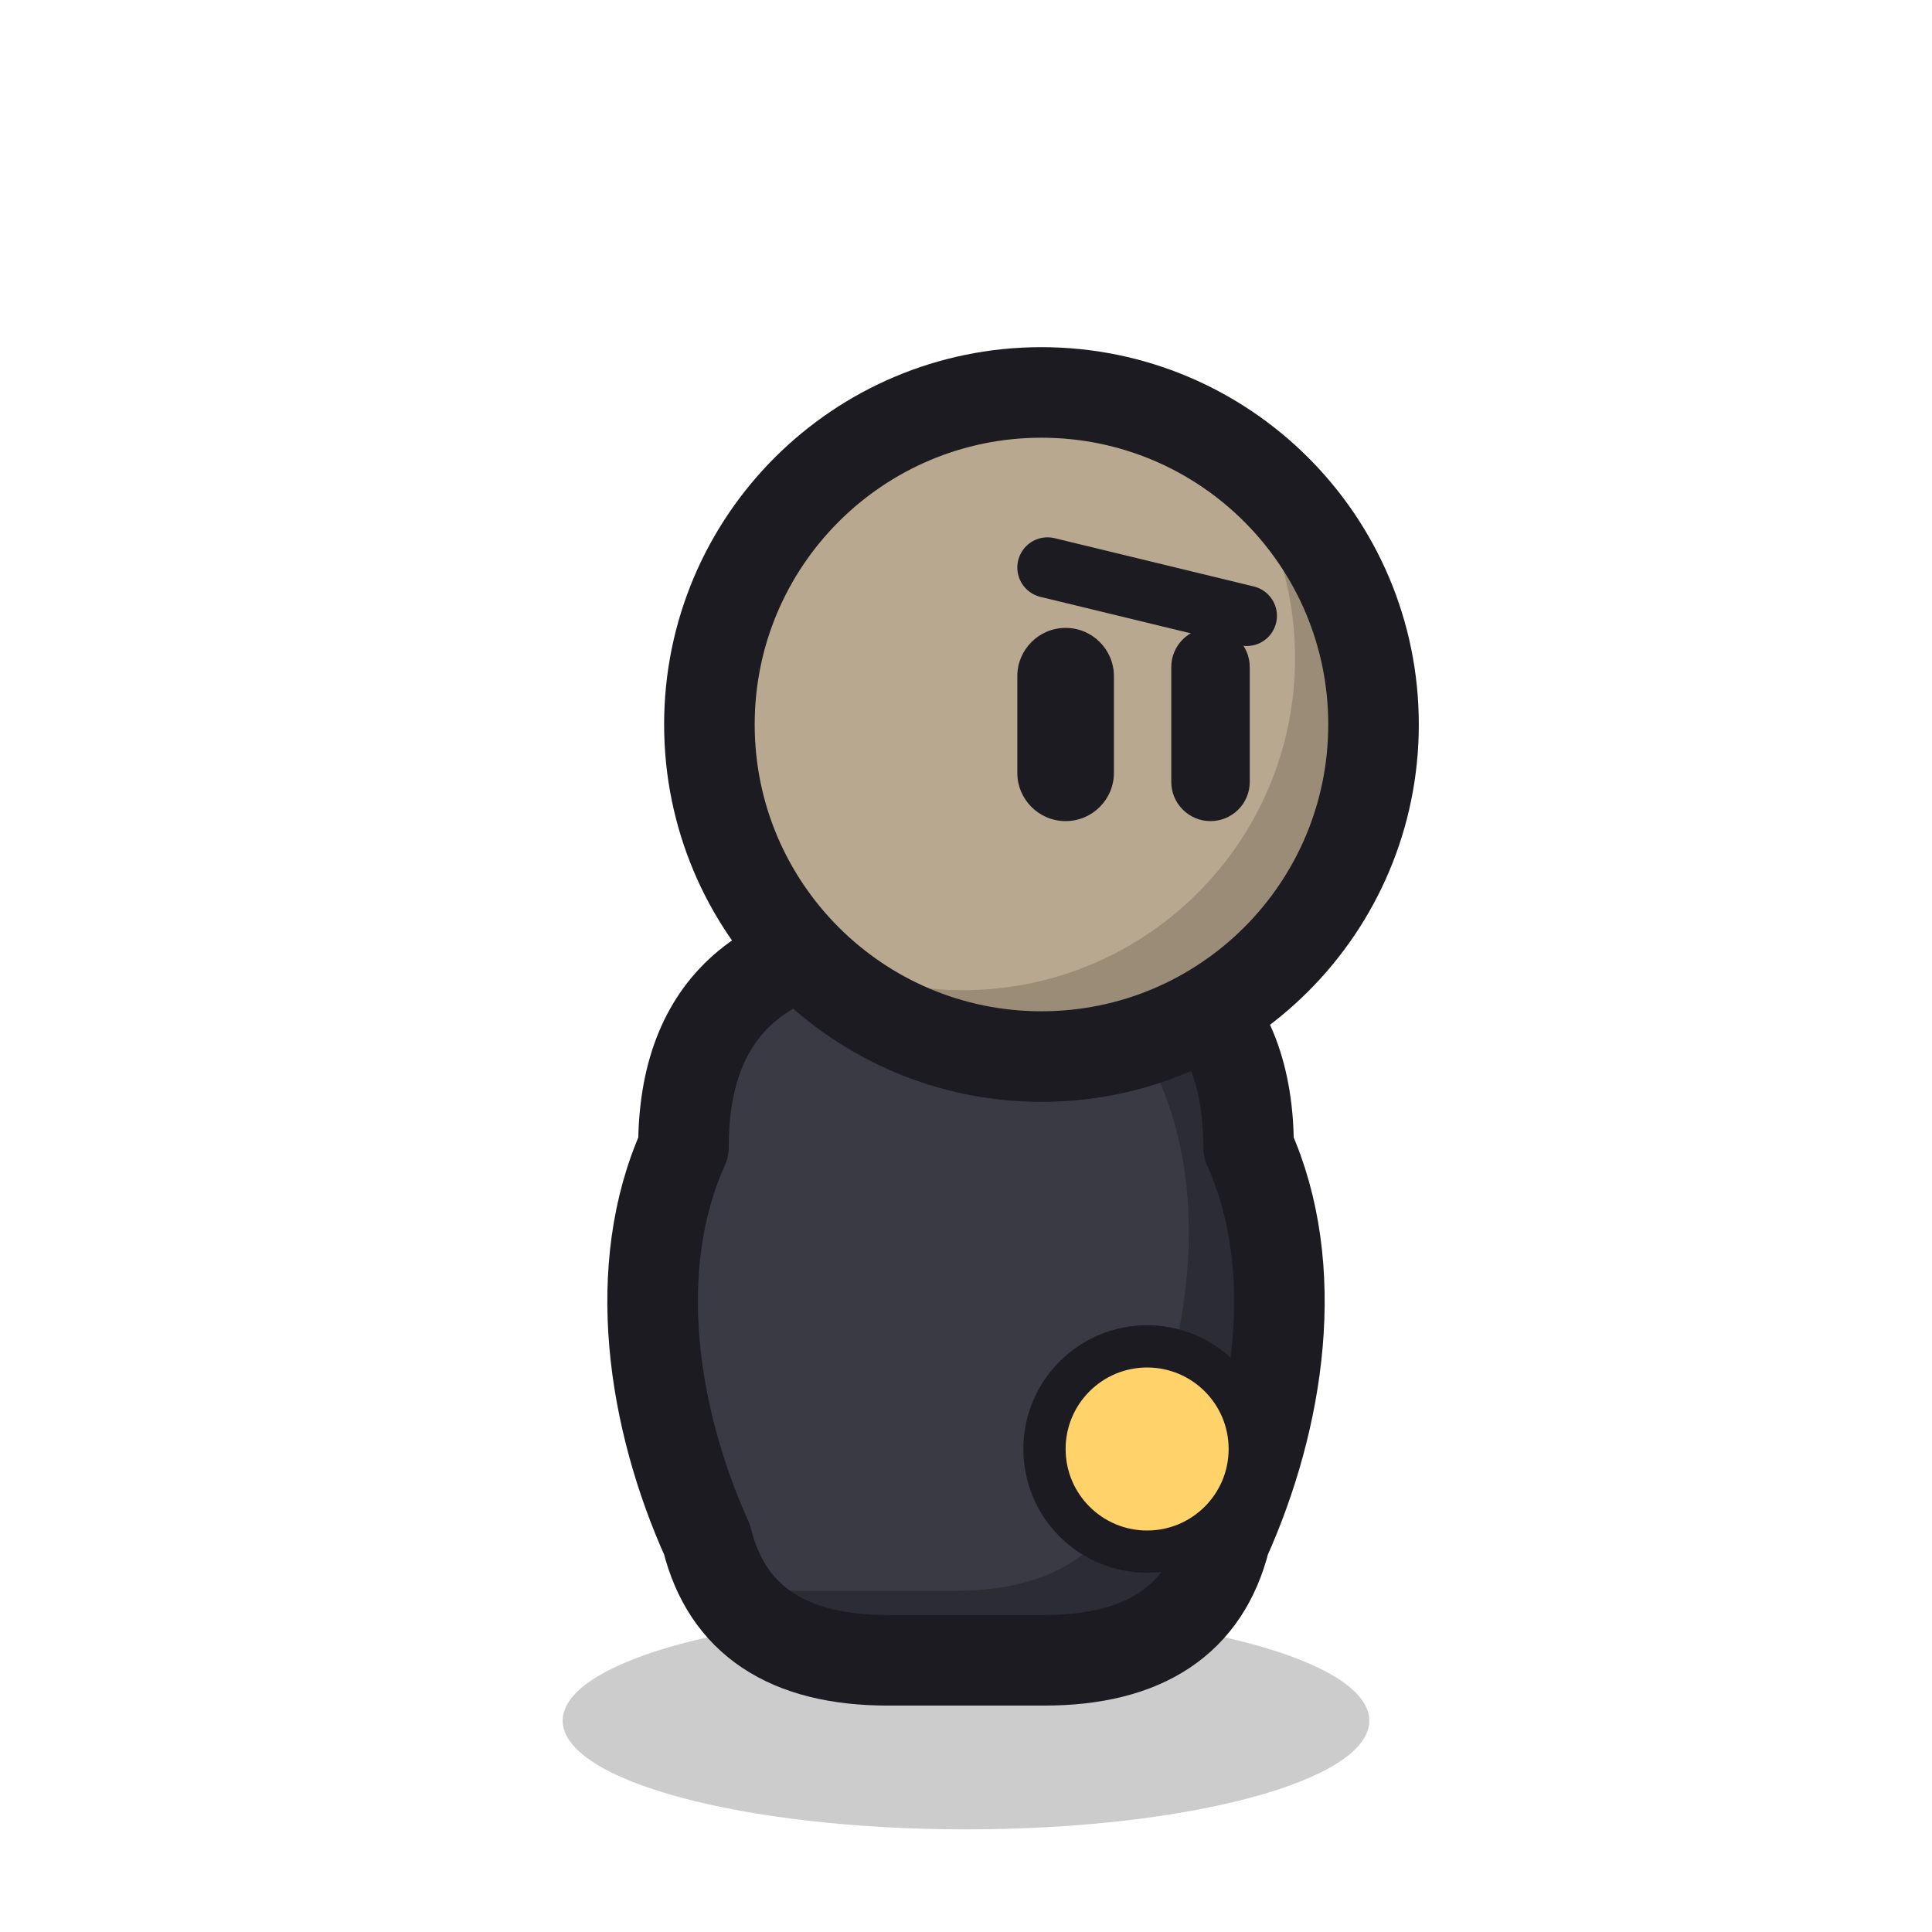
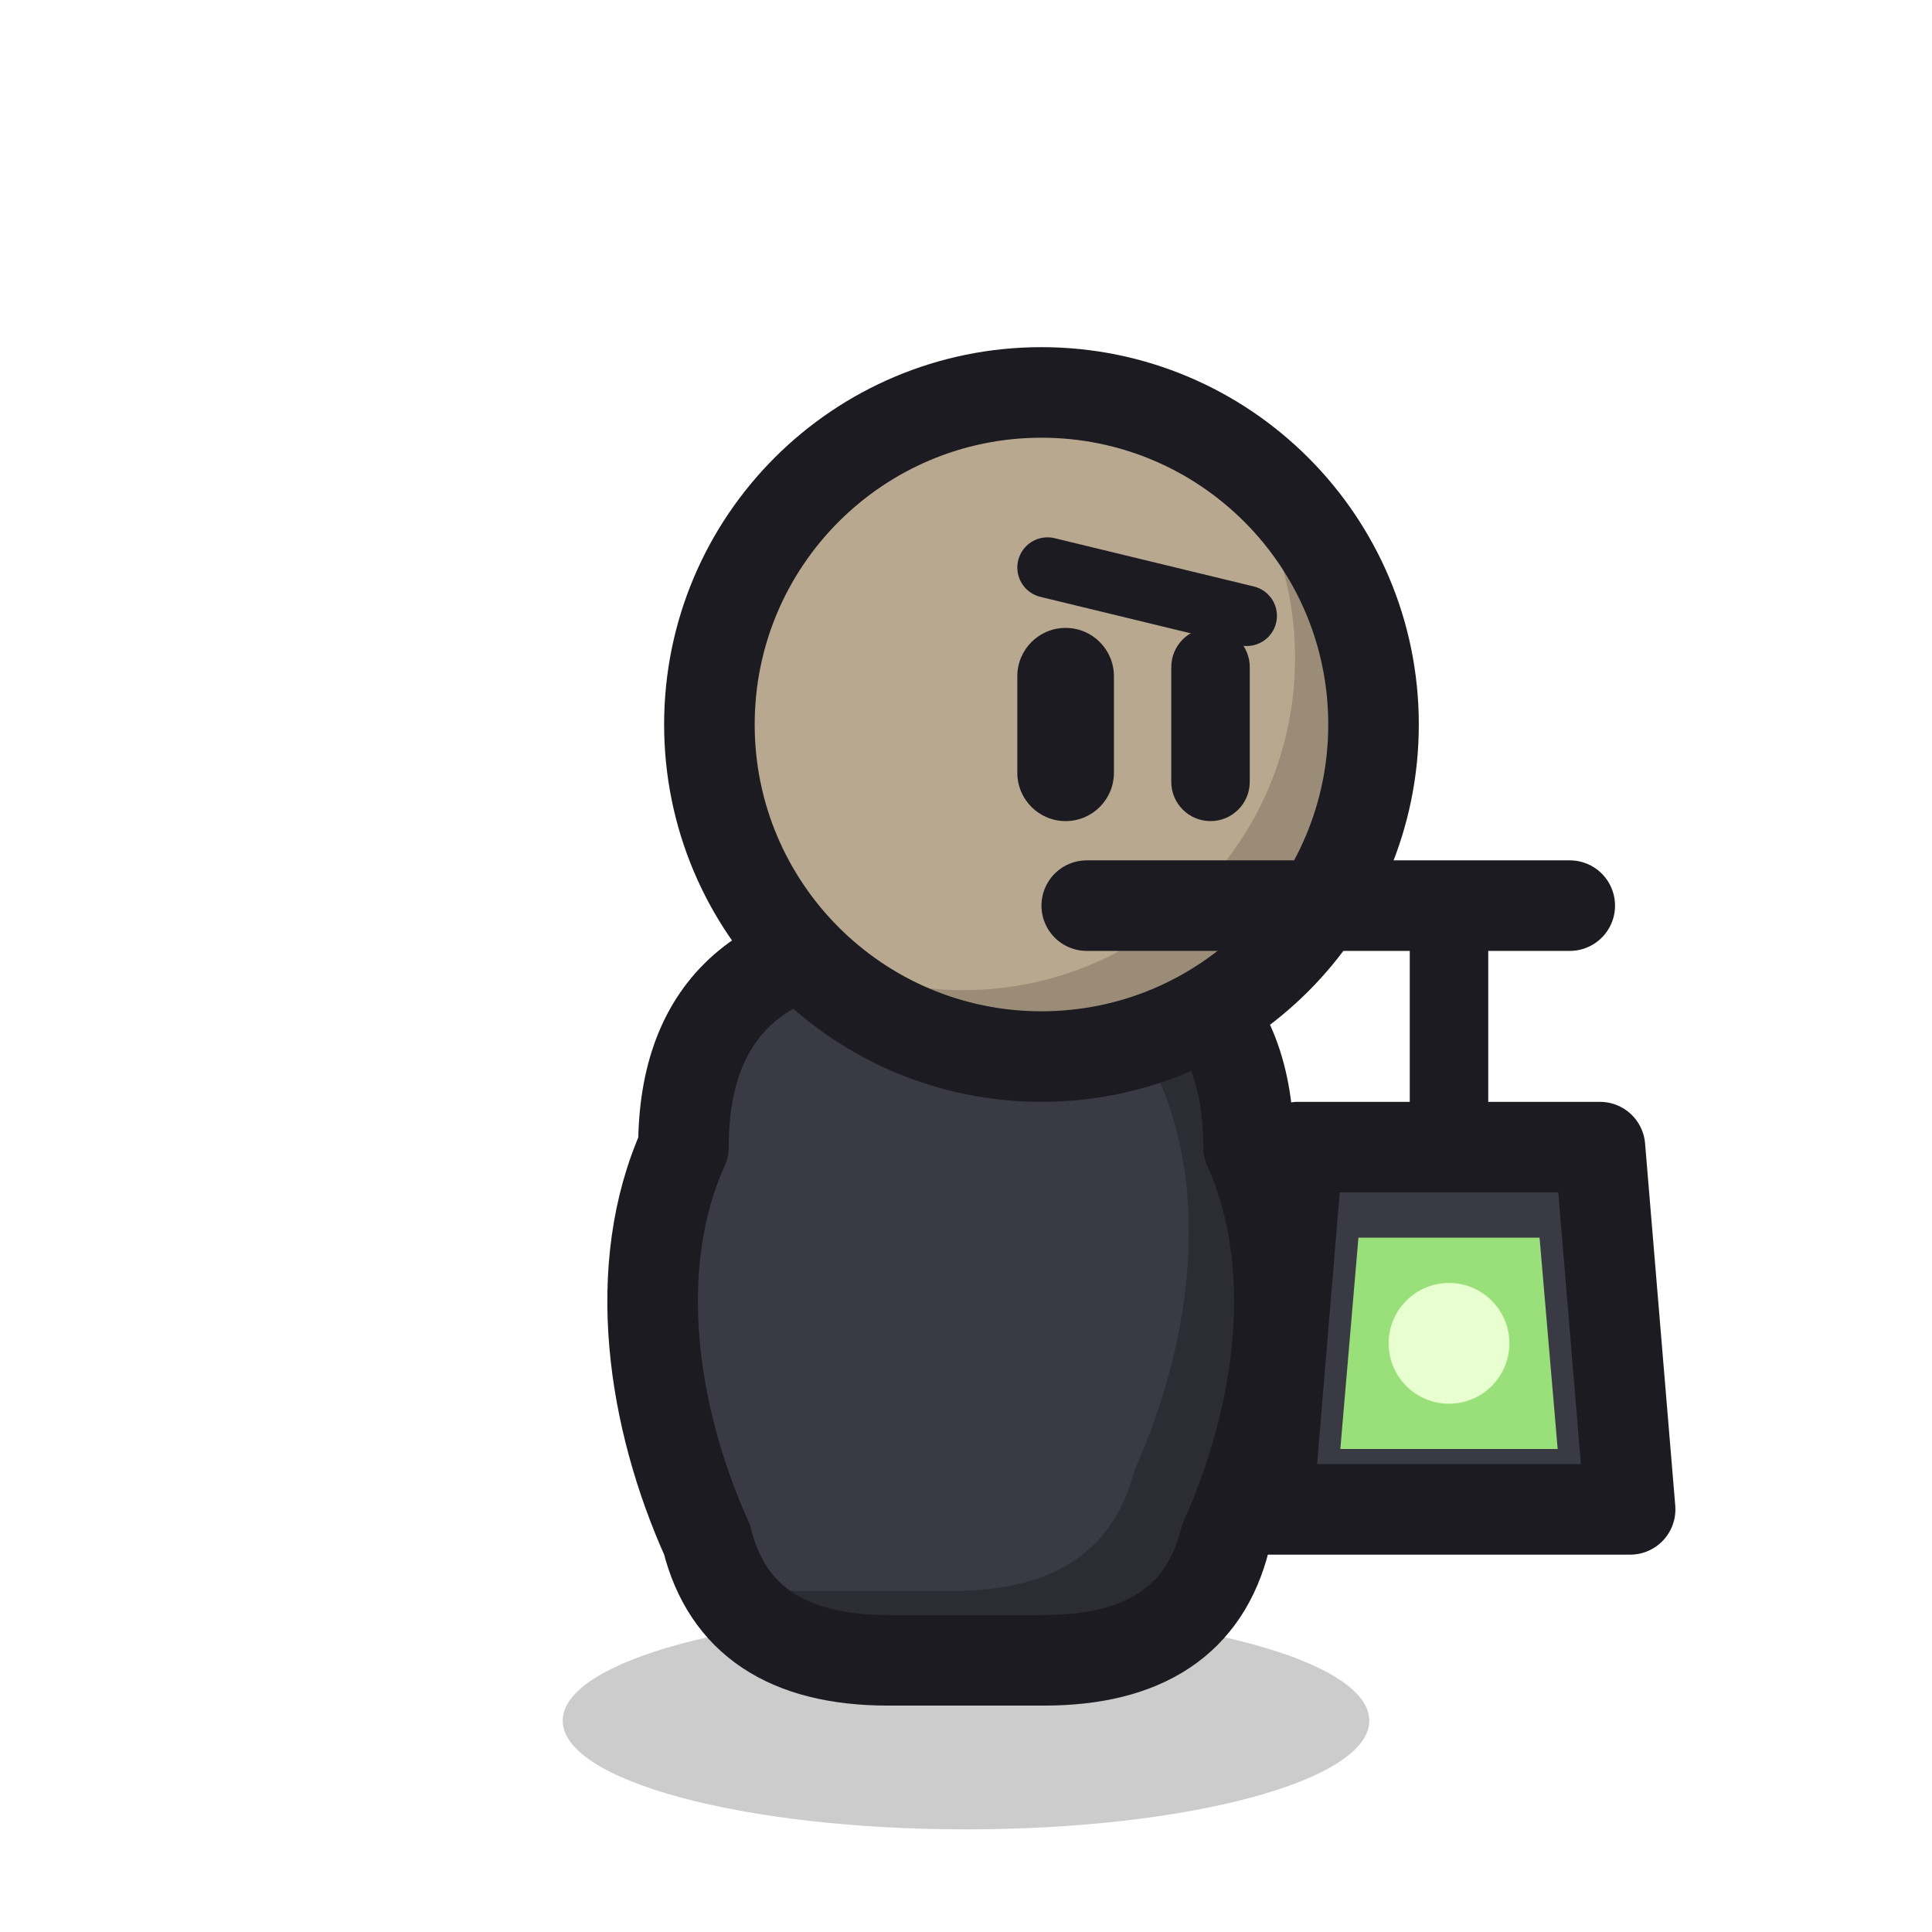
<svg xmlns="http://www.w3.org/2000/svg" width="64" height="64" viewBox="0 0 64 64">
  <ellipse cx="32" cy="57" rx="13.36" ry="3.6" fill="#000" fill-opacity="0.2" />
  <clipPath id="grveastb">
    <path d="M22.64 38 Q22.64 31 30.64 31 L33.36 31 Q41.36 31 41.36 38 C43.16 42 42.38 47 40.58 51 Q39.58 55 34.58 55 L29.42 55 Q24.42 55 23.42 51 C21.62 47 20.84 42 22.64 38 Z" />
  </clipPath>
  <path d="M22.64 38 Q22.64 31 30.64 31 L33.36 31 Q41.36 31 41.36 38 C43.16 42 42.38 47 40.58 51 Q39.58 55 34.58 55 L29.42 55 Q24.42 55 23.42 51 C21.62 47 20.84 42 22.64 38 Z" fill="#2c2c34" />
  <path d="M22.64 38 Q22.64 31 30.64 31 L33.36 31 Q41.36 31 41.36 38 C43.16 42 42.38 47 40.58 51 Q39.58 55 34.58 55 L29.42 55 Q24.42 55 23.42 51 C21.62 47 20.84 42 22.64 38 Z" fill="#3a3a44" transform="translate(-3.0 -2.3)" clip-path="url(#grveastbm)" />
  <clipPath id="grveastbm" transform="translate(3.0 2.3)">
    <path d="M22.64 38 Q22.64 31 30.64 31 L33.36 31 Q41.36 31 41.36 38 C43.16 42 42.38 47 40.58 51 Q39.58 55 34.58 55 L29.42 55 Q24.42 55 23.42 51 C21.62 47 20.84 42 22.64 38 Z" />
  </clipPath>
  <path d="M22.64 38 Q22.64 31 30.64 31 L33.36 31 Q41.36 31 41.36 38 C43.16 42 42.38 47 40.58 51 Q39.58 55 34.58 55 L29.42 55 Q24.42 55 23.42 51 C21.62 47 20.84 42 22.64 38 Z" fill="none" stroke="#1c1b22" stroke-width="3" stroke-linejoin="round" stroke-linecap="round" />
-   <circle cx="38" cy="48" r="3.4" fill="#ffd36a" stroke="#1c1b22" stroke-width="1.4" />
  <clipPath id="grveasth">
    <path d="M23.5 24.0 A11.0 11.0 0 1 0 45.5 24.0 A11.0 11.0 0 1 0 23.5 24.0 Z" />
  </clipPath>
  <path d="M23.5 24.0 A11.0 11.0 0 1 0 45.5 24.0 A11.0 11.0 0 1 0 23.5 24.0 Z" fill="#9a8c76" />
  <path d="M23.5 24.0 A11.0 11.0 0 1 0 45.5 24.0 A11.0 11.0 0 1 0 23.5 24.0 Z" fill="#b8a890" transform="translate(-2.6 -2.2)" clip-path="url(#grveasthm)" />
  <clipPath id="grveasthm" transform="translate(2.6 2.2)">
    <path d="M23.5 24.0 A11.0 11.0 0 1 0 45.5 24.0 A11.0 11.0 0 1 0 23.5 24.0 Z" />
  </clipPath>
  <path d="M23.5 24.0 A11.0 11.0 0 1 0 45.5 24.0 A11.0 11.0 0 1 0 23.5 24.0 Z" fill="none" stroke="#1c1b22" stroke-width="3" stroke-linejoin="round" stroke-linecap="round" />
  <path d="M34.7 18.8 L41.3 20.4" stroke="#1c1b22" stroke-width="2" stroke-linecap="round" />
  <rect x="33.7" y="20.8" width="3.2" height="6.4" rx="1.6" fill="#1c1b22" />
  <rect x="38.8" y="20.8" width="2.6" height="6.4" rx="1.3" fill="#1c1b22" />
+   <path d="M48 30 L48 38" stroke="#1c1b22" stroke-width="2.6" />
+   <clipPath id="lnteast">
+     <path d="M43 38 L53 38 L54 50 L42 50 Z" />
+   </clipPath>
+   <path d="M43 38 L53 38 L54 50 L42 50 Z" fill="#2c2c34" />
+   <path d="M43 38 L53 38 L54 50 L42 50 Z" fill="#3a3a44" transform="translate(-1 -1)" clip-path="url(#lnteastm)" />
+   <clipPath id="lnteastm" transform="translate(1 1)">
+     <path d="M43 38 L53 38 L54 50 L42 50 Z" />
+   </clipPath>
+   <path d="M43 38 L53 38 L54 50 L42 50 Z" fill="none" stroke="#1c1b22" stroke-width="3" stroke-linejoin="round" stroke-linecap="round" />
+   <path d="M45 41 L51 41 L51.6 48 L44.4 48 Z" fill="#9ae07a" />
+   <circle cx="48" cy="44.5" r="2" fill="#e8ffd0" />
+   <path d="M36 30 L52 30" stroke="#1c1b22" stroke-width="3" stroke-linecap="round" />
</svg>
